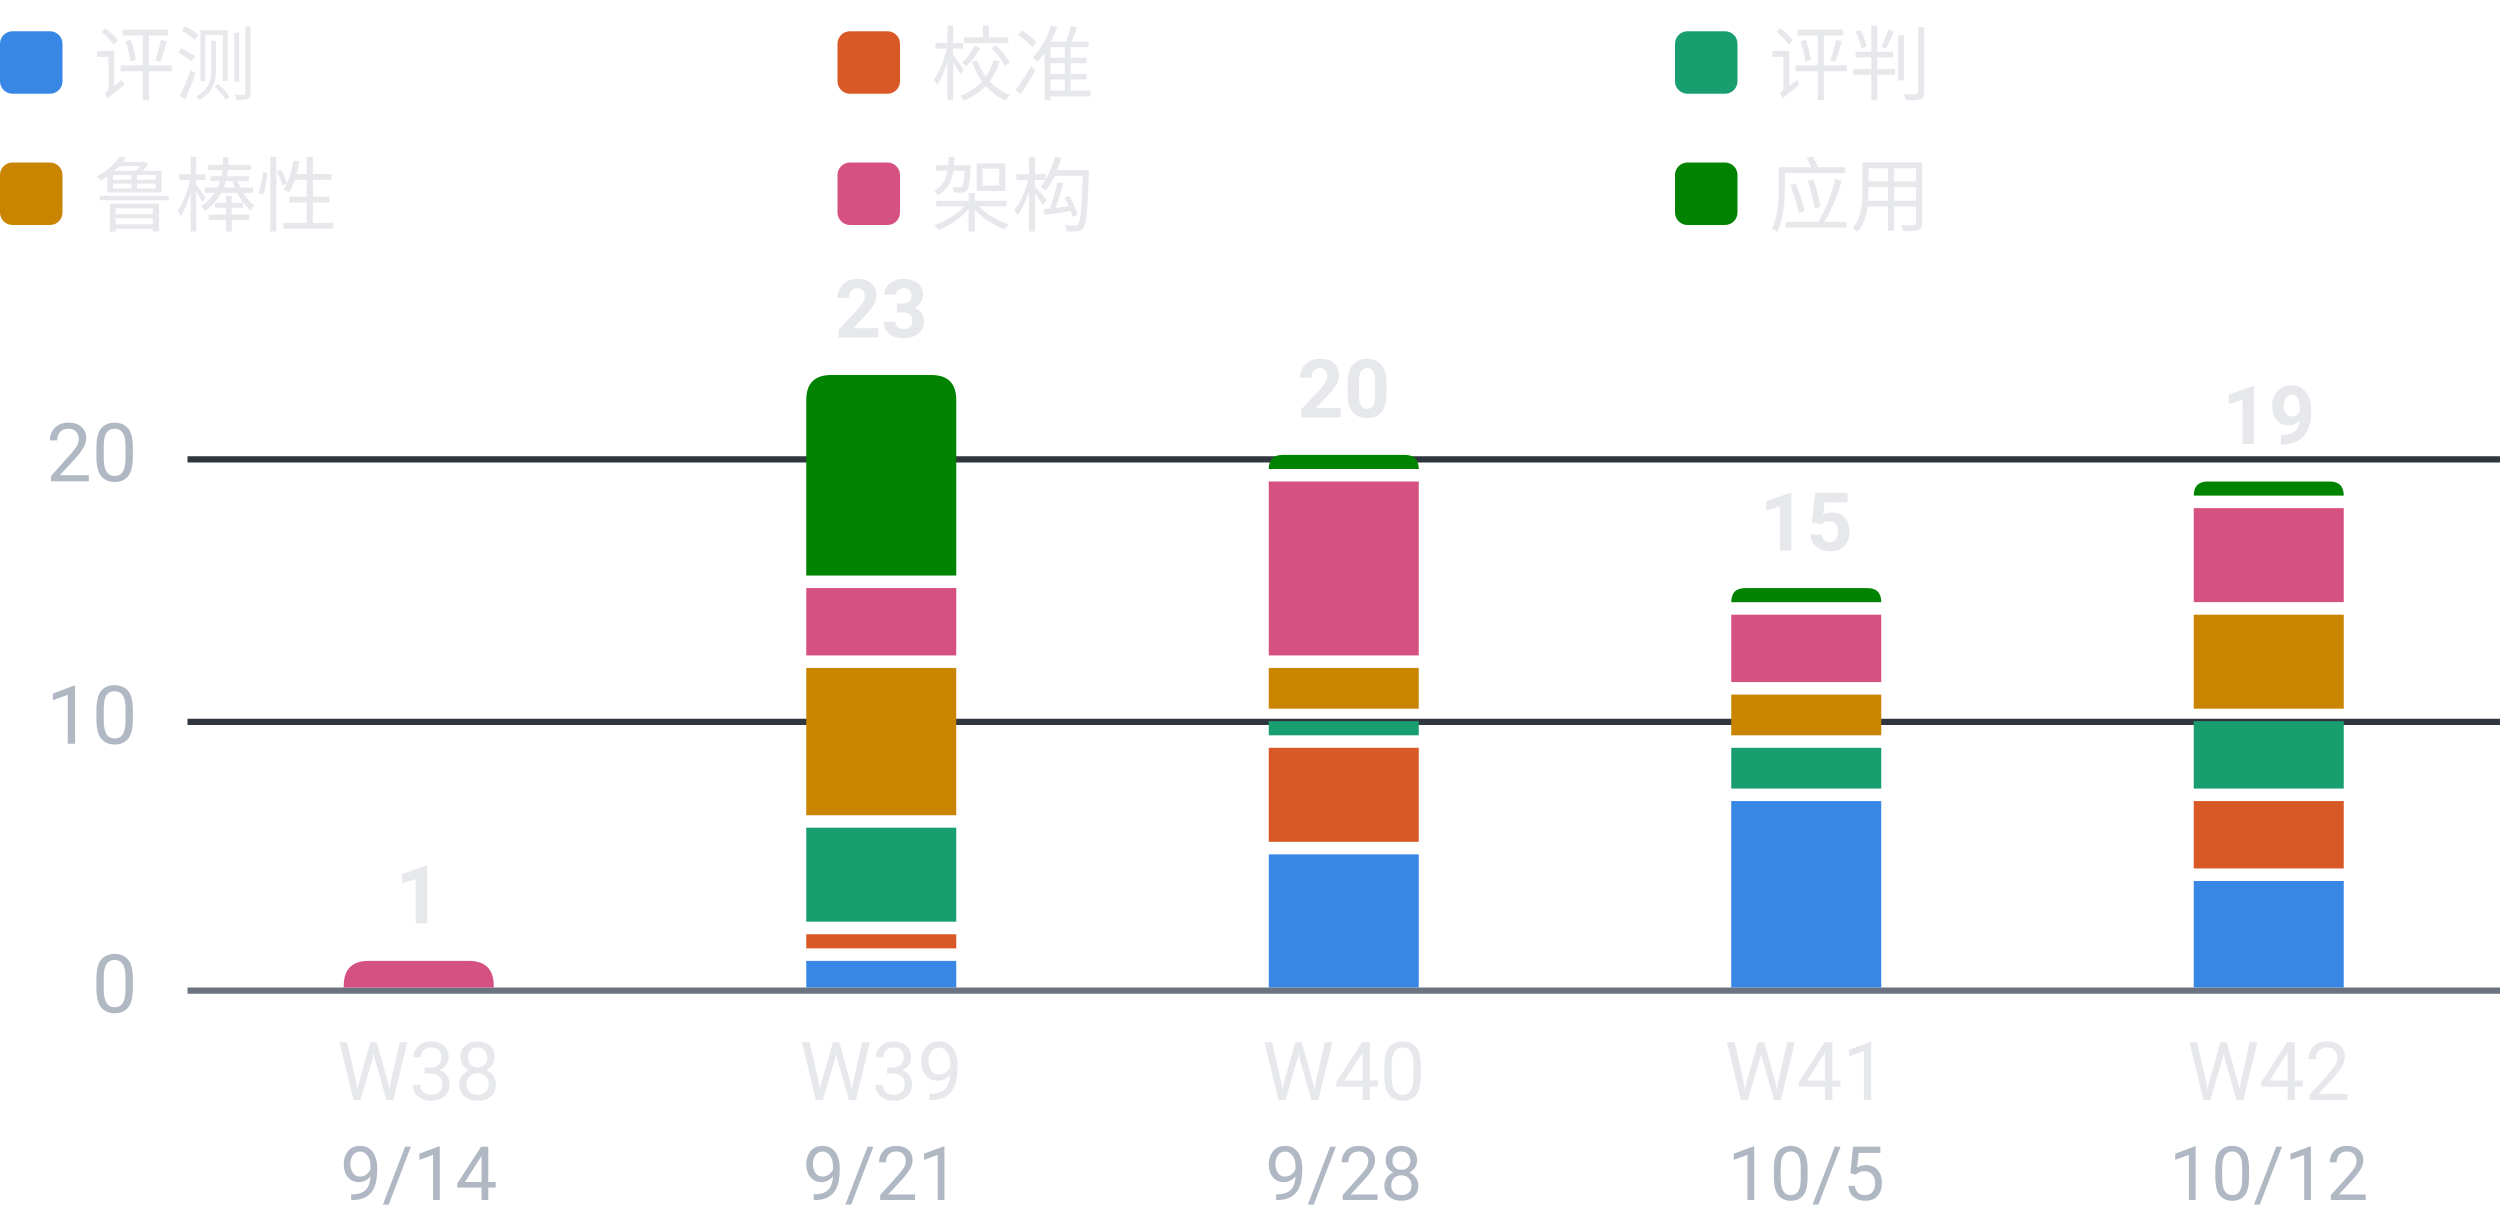
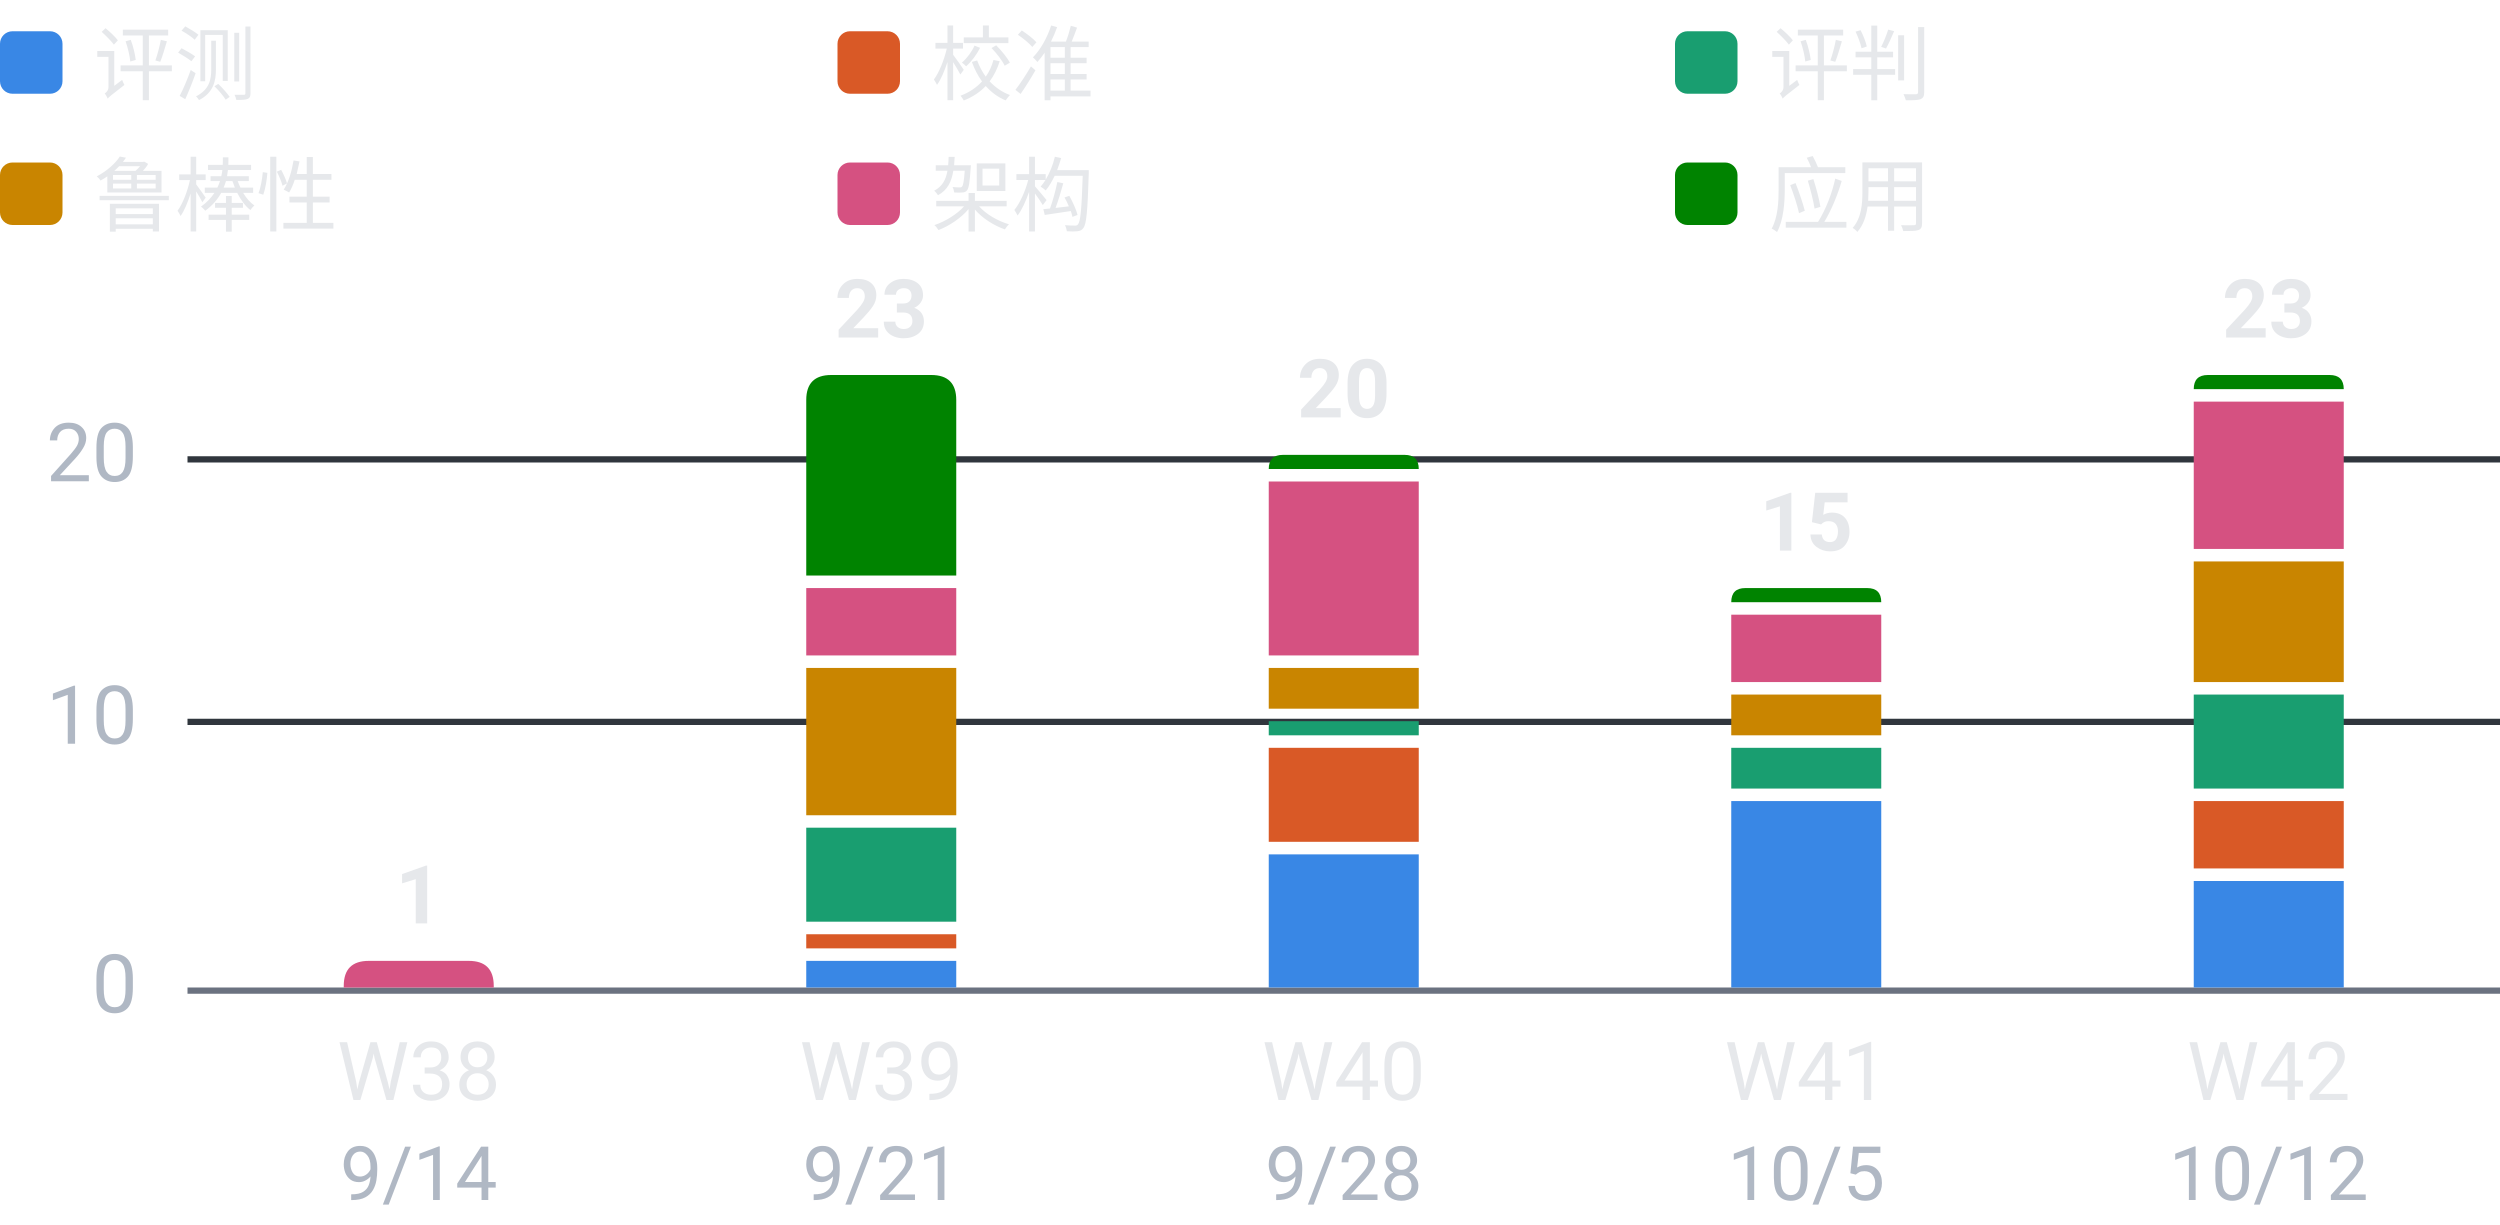
<svg xmlns="http://www.w3.org/2000/svg" viewBox="0 0 400 196" width="400" height="196" role="img" aria-labelledby="chart-title chart-desc" font-family="system-ui, -apple-system, &quot;Segoe UI&quot;, Roboto, &quot;Helvetica Neue&quot;, Arial, &quot;PingFang SC&quot;, &quot;Microsoft YaHei&quot;, sans-serif" font-size="13">
  <rect x="0" y="5" width="10" height="10" rx="2" fill="#3987e5" />
  <text x="15" y="15" fill="#e6e8eb">评测</text>
  <rect x="134" y="5" width="10" height="10" rx="2" fill="#d95926" />
  <text x="149" y="15" fill="#e6e8eb">校准</text>
  <rect x="268" y="5" width="10" height="10" rx="2" fill="#199e70" />
  <text x="283" y="15" fill="#e6e8eb">评判</text>
  <rect x="0" y="26" width="10" height="10" rx="2" fill="#c98500" />
  <text x="15" y="36" fill="#e6e8eb">鲁棒性</text>
  <rect x="134" y="26" width="10" height="10" rx="2" fill="#d55181" />
  <text x="149" y="36" fill="#e6e8eb">架构</text>
  <rect x="268" y="26" width="10" height="10" rx="2" fill="#008300" />
  <text x="283" y="36" fill="#e6e8eb">应用</text>
  <line x1="30" x2="400" y1="158.5" y2="158.5" stroke="#6b7280" stroke-width="1" />
  <text x="22" y="162" text-anchor="end" fill="#b0b8c4">0</text>
  <line x1="30" x2="400" y1="115.5" y2="115.5" stroke="#30363d" stroke-width="1" />
  <text x="22" y="119" text-anchor="end" fill="#b0b8c4">10</text>
  <line x1="30" x2="400" y1="73.5" y2="73.5" stroke="#30363d" stroke-width="1" />
  <text x="22" y="77" text-anchor="end" fill="#b0b8c4">20</text>
  <path d="M55 158V157.74Q55 153.74 59 153.74H75Q79 153.74 79 157.74V158Z" fill="#d55181" />
  <text x="67" y="147.74" text-anchor="middle" font-weight="600" fill="#e6e8eb">1</text>
  <text x="67" y="176" text-anchor="middle" fill="#e6e8eb">W38</text>
  <text x="67" y="192" text-anchor="middle" font-size="12" fill="#b0b8c4">9/14</text>
  <rect x="129" y="153.74" width="24" height="4.26" fill="#3987e5" />
  <rect x="129" y="149.48" width="24" height="2.26" fill="#d95926" />
  <rect x="129" y="132.43" width="24" height="15.04" fill="#199e70" />
  <rect x="129" y="106.87" width="24" height="23.57" fill="#c98500" />
  <rect x="129" y="94.09" width="24" height="10.78" fill="#d55181" />
  <path d="M129 92.09V64Q129 60 133 60H149Q153 60 153 64V92.09Z" fill="#008300" />
  <text x="141" y="54" text-anchor="middle" font-weight="600" fill="#e6e8eb">23</text>
  <text x="141" y="176" text-anchor="middle" fill="#e6e8eb">W39</text>
  <text x="141" y="192" text-anchor="middle" font-size="12" fill="#b0b8c4">9/21</text>
  <rect x="203" y="136.7" width="24" height="21.3" fill="#3987e5" />
  <rect x="203" y="119.65" width="24" height="15.04" fill="#d95926" />
  <rect x="203" y="115.39" width="24" height="2.26" fill="#199e70" />
  <rect x="203" y="106.87" width="24" height="6.52" fill="#c98500" />
  <rect x="203" y="77.04" width="24" height="27.83" fill="#d55181" />
  <path d="M203 75.04V75.04Q203 72.78 205.26 72.78H224.74Q227 72.78 227 75.04V75.04Z" fill="#008300" />
  <text x="215" y="66.78" text-anchor="middle" font-weight="600" fill="#e6e8eb">20</text>
  <text x="215" y="176" text-anchor="middle" fill="#e6e8eb">W40</text>
  <text x="215" y="192" text-anchor="middle" font-size="12" fill="#b0b8c4">9/28</text>
  <rect x="277" y="128.17" width="24" height="29.83" fill="#3987e5" />
  <rect x="277" y="119.65" width="24" height="6.52" fill="#199e70" />
  <rect x="277" y="111.13" width="24" height="6.52" fill="#c98500" />
  <rect x="277" y="98.35" width="24" height="10.78" fill="#d55181" />
  <path d="M277 96.35V96.35Q277 94.09 279.26 94.09H298.74Q301 94.09 301 96.35V96.35Z" fill="#008300" />
  <text x="289" y="88.09" text-anchor="middle" font-weight="600" fill="#e6e8eb">15</text>
  <text x="289" y="176" text-anchor="middle" fill="#e6e8eb">W41</text>
  <text x="289" y="192" text-anchor="middle" font-size="12" fill="#b0b8c4">10/5</text>
  <rect x="351" y="140.96" width="24" height="17.04" fill="#3987e5" />
  <rect x="351" y="128.17" width="24" height="10.78" fill="#d95926" />
-   <rect x="351" y="115.39" width="24" height="10.78" fill="#199e70" />
-   <rect x="351" y="98.35" width="24" height="15.04" fill="#c98500" />
-   <rect x="351" y="81.3" width="24" height="15.04" fill="#d55181" />
-   <path d="M351 79.3V79.3Q351 77.04 353.26 77.04H372.74Q375 77.04 375 79.3V79.3Z" fill="#008300" />
-   <text x="363" y="71.04" text-anchor="middle" font-weight="600" fill="#e6e8eb">19</text>
+   <rect x="351" y="111.13" width="24" height="15.04" fill="#199e70" />
+   <rect x="351" y="89.83" width="24" height="19.3" fill="#c98500" />
+   <rect x="351" y="64.26" width="24" height="23.57" fill="#d55181" />
+   <path d="M351 62.26V62.26Q351 60 353.26 60H372.74Q375 60 375 62.26V62.26Z" fill="#008300" />
+   <text x="363" y="54" text-anchor="middle" font-weight="600" fill="#e6e8eb">23</text>
  <text x="363" y="176" text-anchor="middle" fill="#e6e8eb">W42</text>
  <text x="363" y="192" text-anchor="middle" font-size="12" fill="#b0b8c4">10/12</text>
</svg>
